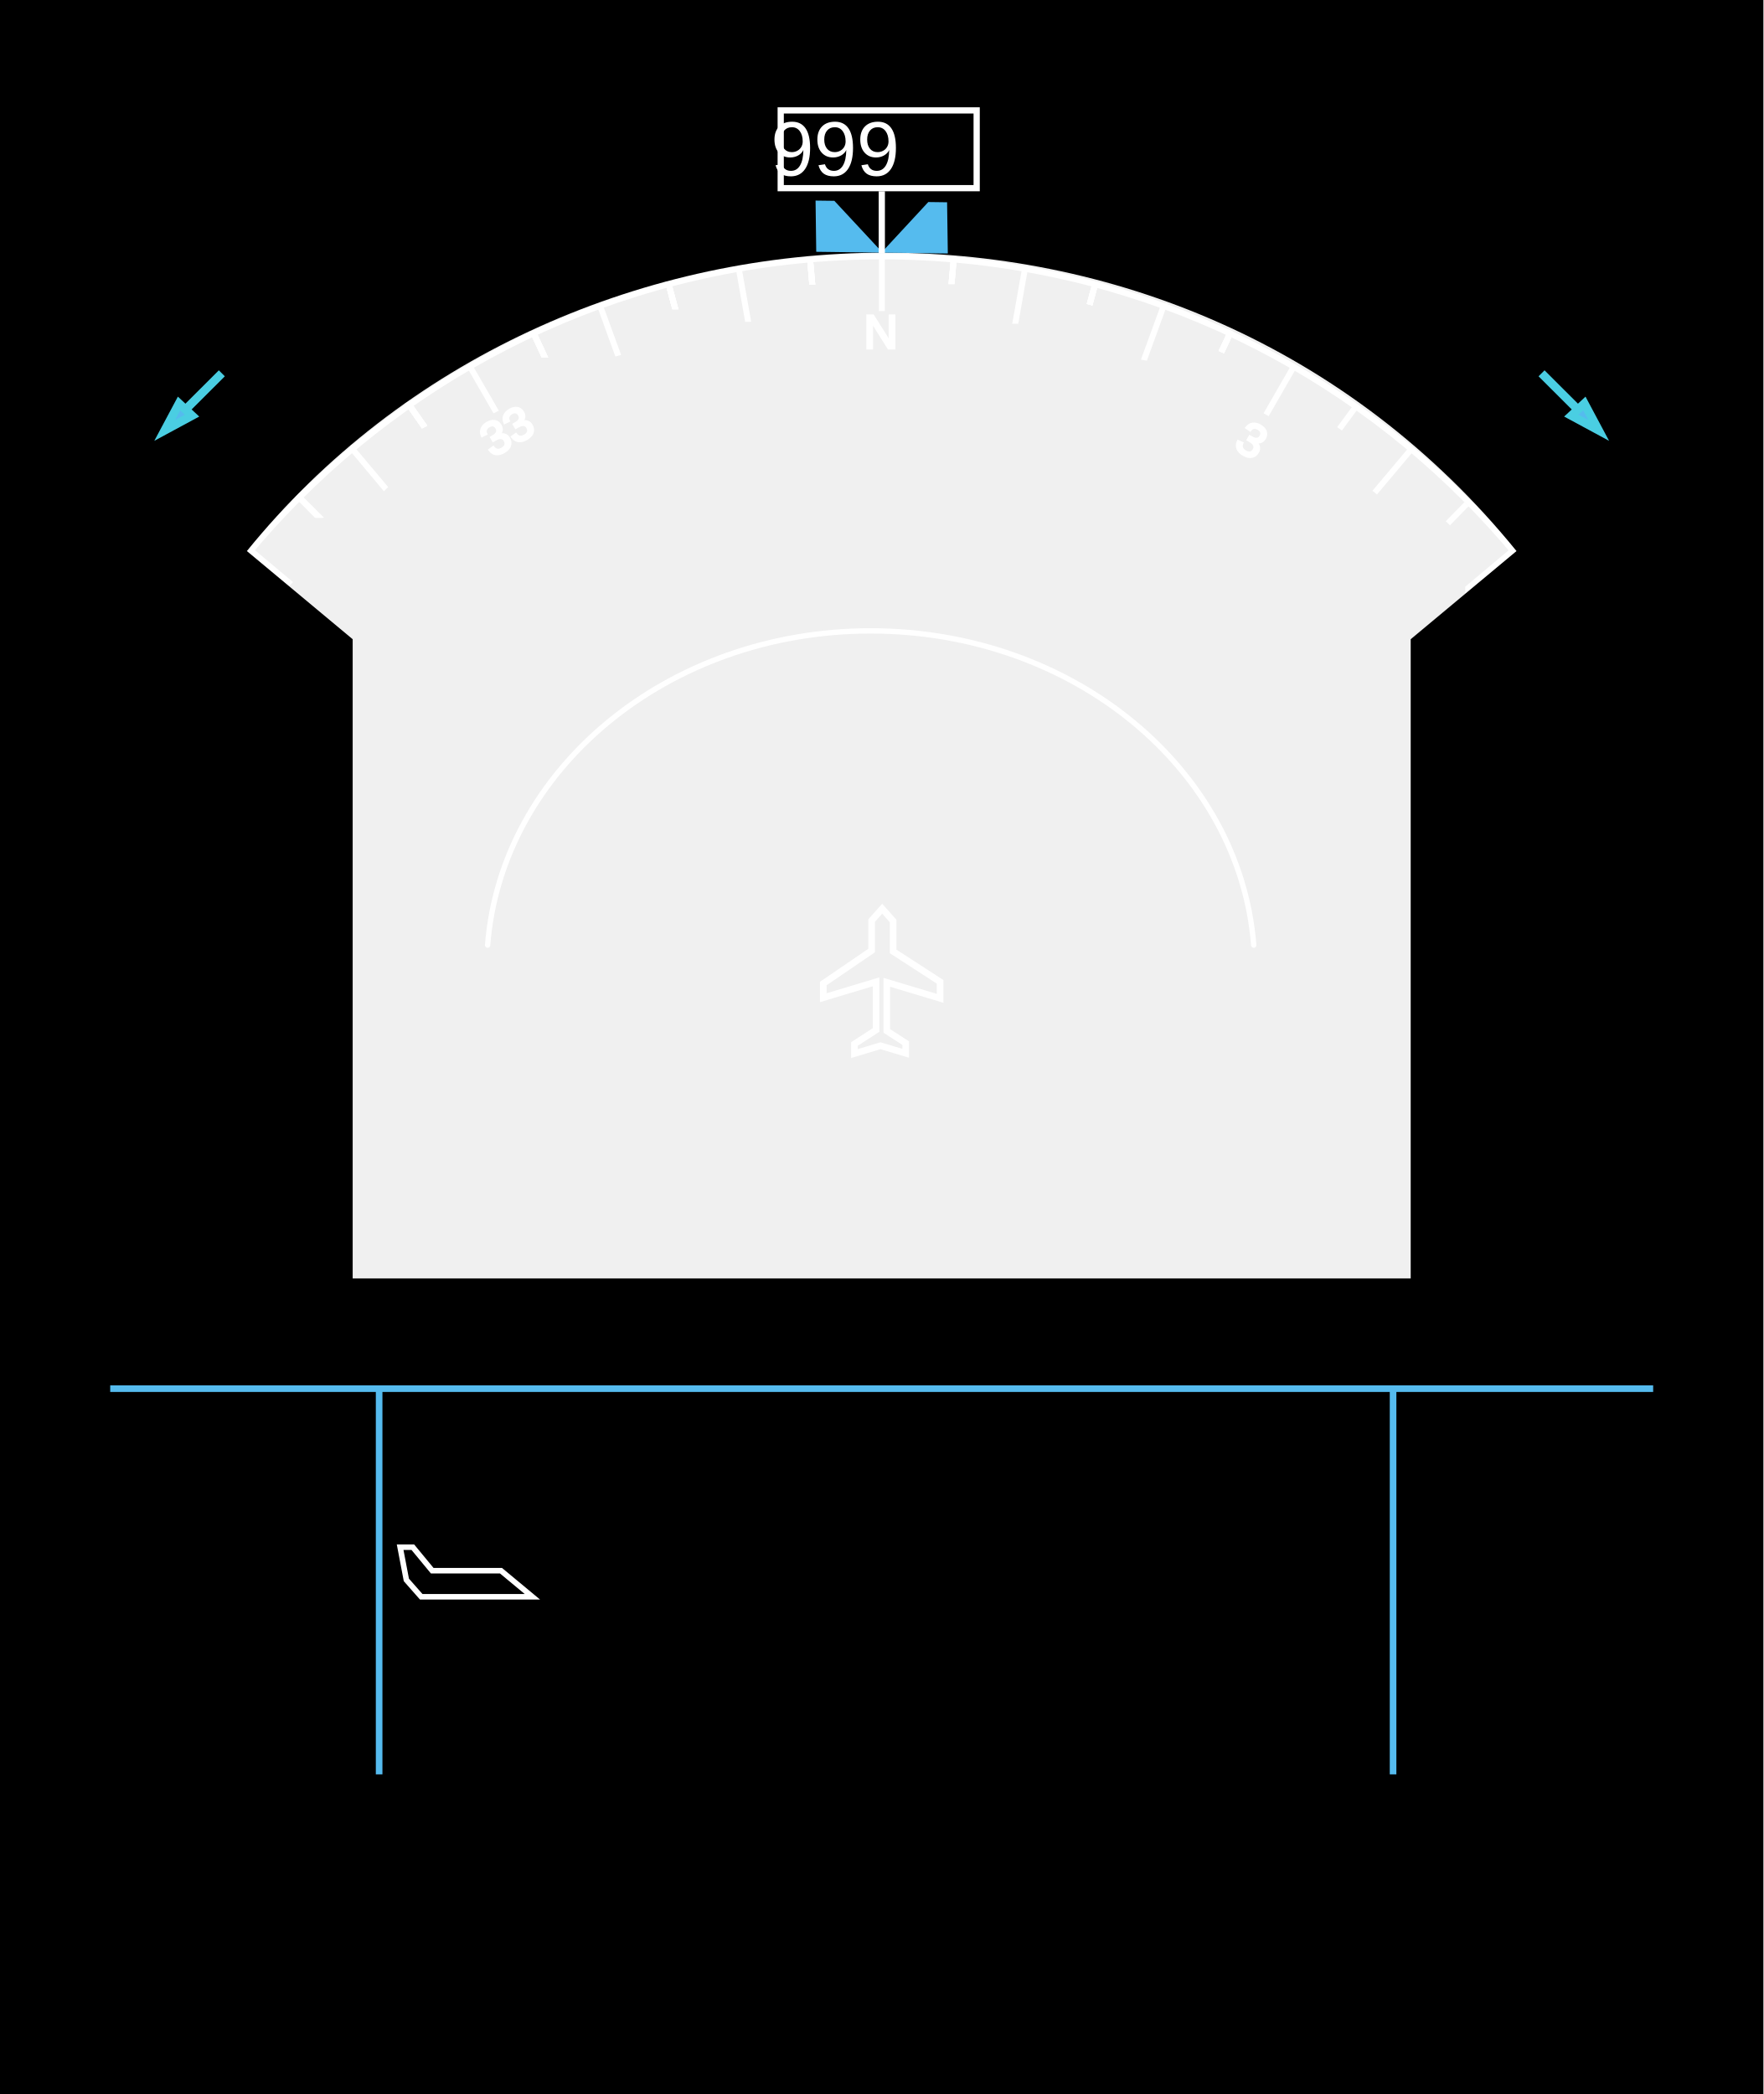
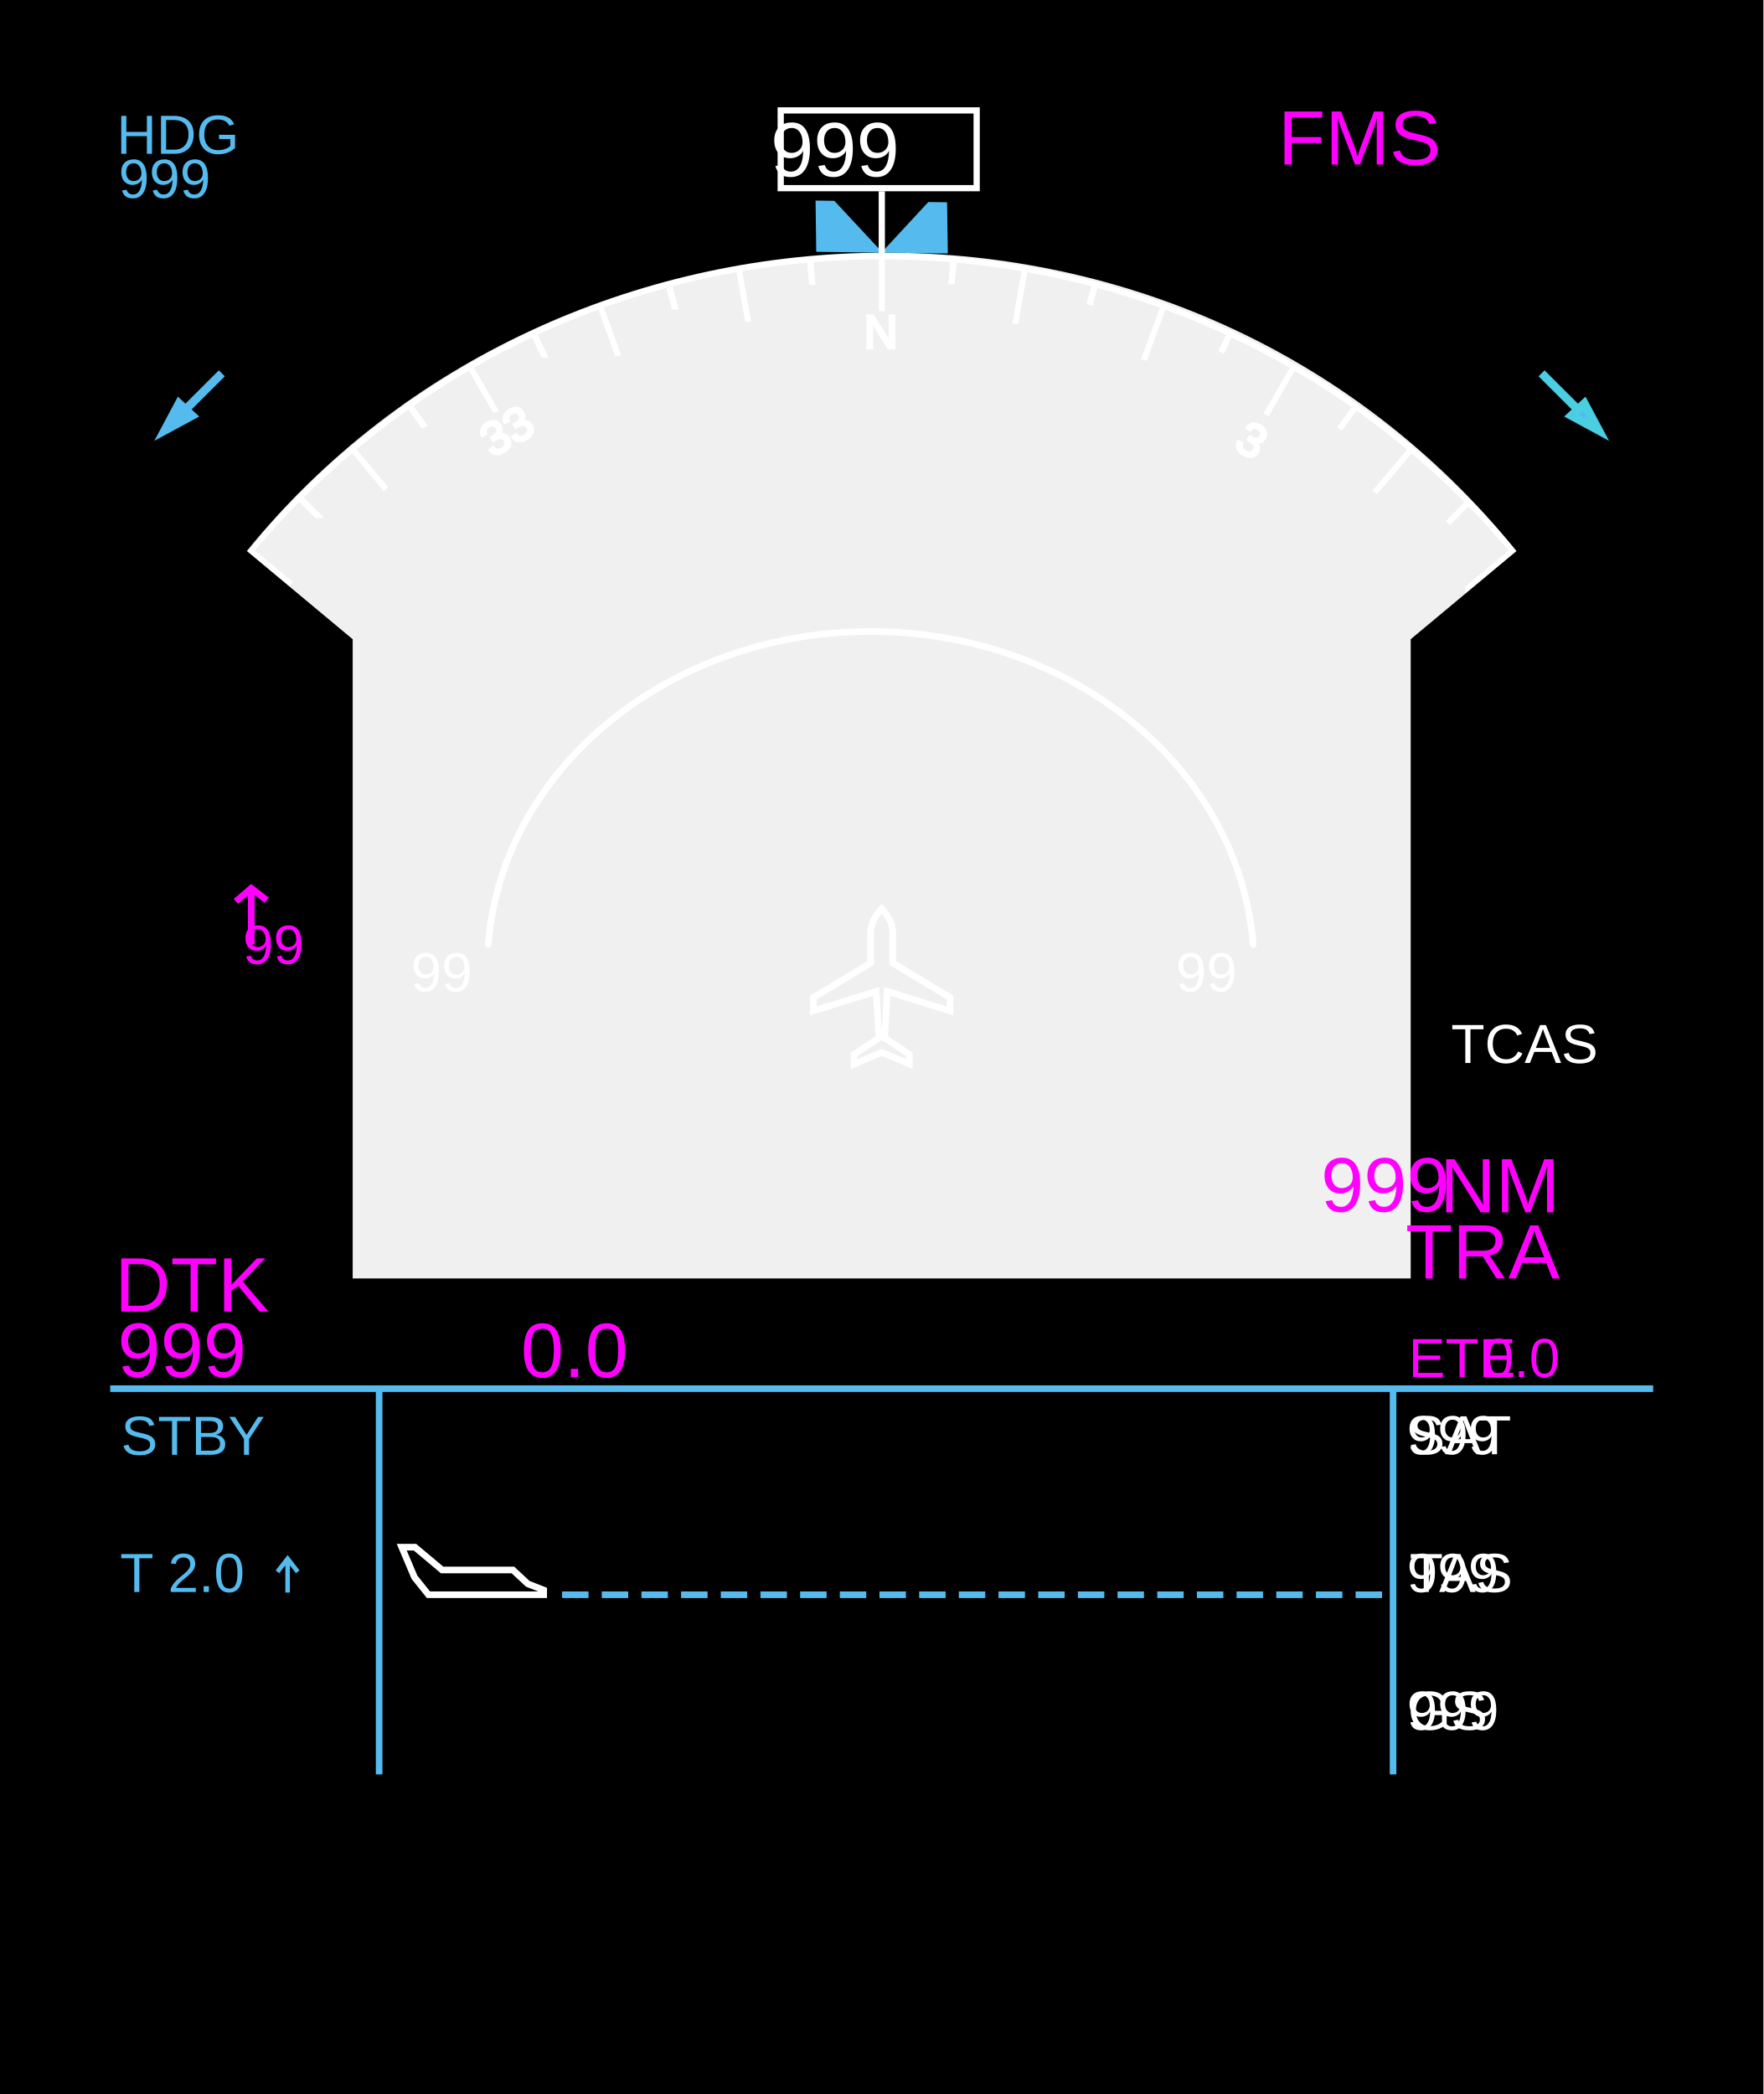
<svg xmlns="http://www.w3.org/2000/svg" width="800" height="950" viewBox="0 0 800 950" id="svg4208" version="1.1">
-   <defs id="defs4210">
-     </defs>
+   <defs id="defs4210" />
  <g id="compass" transform="matrix(1.249999,0,0,1.249811,25.00035,-450.2534)">
    <path style="fill:none;stroke:#ffffff;stroke-width:2.13;stroke-linecap:butt;stroke-linejoin:miter;stroke-miterlimit:4;stroke-dasharray:none;stroke-dashoffset:0;stroke-opacity:1" d="m 300,453.336 c 165.097,0 298.935,133.858 298.935,298.98 C 598.935,917.439 465.097,1051.297 300,1051.297 134.903,1051.297 1.065,917.439 1.065,752.317 1.065,587.194 134.903,453.336 300,453.336" id="path3845-3" />
    <text id="text3055-6" y="486.575" x="293.569" style="font-style:normal;font-variant:normal;font-weight:normal;font-stretch:normal;font-size:15.338px;line-height:125%;font-family:'Liberation Sans';-inkscape-font-specification:'Liberation Sans';text-align:start;letter-spacing:0px;word-spacing:0px;writing-mode:lr-tb;text-anchor:start;fill:#ffffff;fill-opacity:1;stroke:#ffffff;stroke-opacity:1" xml:space="preserve" transform="scale(0.9999242,1.000076)">
      <tspan style="font-size:17.042px;stroke:#ffffff;stroke-opacity:1" y="486.575" x="293.569" id="tspan3057-7">N</tspan>
    </text>
    <text transform="matrix(0.8659596,-0.5000381,0.4999623,0.866091,0,0)" xml:space="preserve" style="font-style:normal;font-variant:normal;font-weight:normal;font-stretch:normal;font-size:15.338px;line-height:125%;font-family:'Liberation Sans';-inkscape-font-specification:'Liberation Sans';text-align:start;letter-spacing:0px;word-spacing:0px;writing-mode:lr-tb;text-anchor:start;fill:#ffffff;fill-opacity:1;stroke:#ffffff;stroke-opacity:1" x="-125.804" y="535.285" id="text3080-5">
      <tspan id="tspan3082-3" x="-125.804" y="535.285" style="font-size:17.042px;stroke:#ffffff;stroke-opacity:1">33</tspan>
    </text>
    <text id="text3084-5" y="370.082" x="-510.571" style="font-style:normal;font-variant:normal;font-weight:normal;font-stretch:normal;font-size:15.338px;line-height:125%;font-family:'Liberation Sans';-inkscape-font-specification:'Liberation Sans';text-align:start;letter-spacing:0px;word-spacing:0px;writing-mode:lr-tb;text-anchor:start;fill:#ffffff;fill-opacity:1;stroke:#ffffff;stroke-opacity:1" xml:space="preserve" transform="matrix(0.4999618,-0.8660913,0.8659598,0.5000377,0,0)">
      <tspan style="font-size:17.042px;stroke:#ffffff;stroke-opacity:1" y="370.082" x="-510.571" id="tspan3086-6">30</tspan>
    </text>
    <text transform="matrix(0,-1.000076,0.9999242,0,0,0)" xml:space="preserve" style="font-style:normal;font-variant:normal;font-weight:normal;font-stretch:normal;font-size:15.338px;line-height:125%;font-family:'Liberation Sans';-inkscape-font-specification:'Liberation Sans';text-align:start;letter-spacing:0px;word-spacing:0px;writing-mode:lr-tb;text-anchor:start;fill:#ffffff;fill-opacity:1;stroke:#ffffff;stroke-opacity:1" x="-761.62" y="35.476" id="text3088-2">
      <tspan id="tspan3090-9" x="-761.62" y="35.476" style="font-size:17.042px;stroke:#ffffff;stroke-opacity:1">W</tspan>
    </text>
    <text id="text3092-1" y="-378.914" x="-811.174" style="font-style:normal;font-variant:normal;font-weight:normal;font-stretch:normal;font-size:15.338px;line-height:125%;font-family:'Liberation Sans';-inkscape-font-specification:'Liberation Sans';text-align:start;letter-spacing:0px;word-spacing:0px;writing-mode:lr-tb;text-anchor:start;fill:#ffffff;fill-opacity:1;stroke:#ffffff;stroke-opacity:1" xml:space="preserve" transform="matrix(-0.4999623,-0.866091,0.8659596,-0.5000381,0,0)">
      <tspan style="font-size:17.042px;stroke:#ffffff;stroke-opacity:1" y="-378.914" x="-811.174" id="tspan3094-2">24</tspan>
    </text>
    <text transform="matrix(-0.8659598,-0.5000377,0.4999618,-0.8660913,0,0)" xml:space="preserve" style="font-style:normal;font-variant:normal;font-weight:normal;font-stretch:normal;font-size:15.338px;line-height:125%;font-family:'Liberation Sans';-inkscape-font-specification:'Liberation Sans';text-align:start;letter-spacing:0px;word-spacing:0px;writing-mode:lr-tb;text-anchor:start;fill:#ffffff;fill-opacity:1;stroke:#ffffff;stroke-opacity:1" x="-646.095" y="-763.034" id="text3096-7">
      <tspan id="tspan3098-0" x="-646.095" y="-763.034" style="font-size:17.042px;stroke:#ffffff;stroke-opacity:1">21</tspan>
    </text>
    <text id="text3100-9" y="-1013.151" x="-305.551" style="font-style:normal;font-variant:normal;font-weight:normal;font-stretch:normal;font-size:15.338px;line-height:125%;font-family:'Liberation Sans';-inkscape-font-specification:'Liberation Sans';text-align:start;letter-spacing:0px;word-spacing:0px;writing-mode:lr-tb;text-anchor:start;fill:#ffffff;fill-opacity:1;stroke:#ffffff;stroke-opacity:1" xml:space="preserve" transform="scale(-0.9999242,-1.000076)">
      <tspan style="font-size:17.042px;stroke:#ffffff;stroke-opacity:1" y="-1013.151" x="-305.551" id="tspan3102-3">S</tspan>
    </text>
    <text transform="matrix(-0.8659596,0.5000381,-0.4999623,-0.866091,0,0)" xml:space="preserve" style="font-style:normal;font-variant:normal;font-weight:normal;font-stretch:normal;font-size:15.338px;line-height:125%;font-family:'Liberation Sans';-inkscape-font-specification:'Liberation Sans';text-align:start;letter-spacing:0px;word-spacing:0px;writing-mode:lr-tb;text-anchor:start;fill:#ffffff;fill-opacity:1;stroke:#ffffff;stroke-opacity:1" x="107.617" y="-1061.998" id="text3104-6">
      <tspan id="tspan3106-0" x="107.617" y="-1061.998" style="font-size:17.042px;stroke:#ffffff;stroke-opacity:1">15</tspan>
    </text>
    <text id="text3108-6" y="-894.768" x="492.252" style="font-style:normal;font-variant:normal;font-weight:normal;font-stretch:normal;font-size:15.338px;line-height:125%;font-family:'Liberation Sans';-inkscape-font-specification:'Liberation Sans';text-align:start;letter-spacing:0px;word-spacing:0px;writing-mode:lr-tb;text-anchor:start;fill:#ffffff;fill-opacity:1;stroke:#ffffff;stroke-opacity:1" xml:space="preserve" transform="matrix(-0.4999618,0.8660913,-0.8659598,-0.5000377,0,0)">
      <tspan style="font-size:17.042px;stroke:#ffffff;stroke-opacity:1" y="-894.768" x="492.252" id="tspan3110-2">12</tspan>
    </text>
    <text transform="matrix(0,1.000076,-0.9999242,0,0,0)" xml:space="preserve" style="font-style:normal;font-variant:normal;font-weight:normal;font-stretch:normal;font-size:15.338px;line-height:125%;font-family:'Liberation Sans';-inkscape-font-specification:'Liberation Sans';text-align:start;letter-spacing:0px;word-spacing:0px;writing-mode:lr-tb;text-anchor:start;fill:#ffffff;fill-opacity:1;stroke:#ffffff;stroke-opacity:1" x="747.491" y="-560.732" id="text3112-6">
      <tspan id="tspan3114-1" x="747.491" y="-560.732" style="font-size:17.042px;stroke:#ffffff;stroke-opacity:1">E</tspan>
    </text>
    <text id="text3116-8" y="-145.442" x="796.729" style="font-style:normal;font-variant:normal;font-weight:normal;font-stretch:normal;font-size:15.338px;line-height:125%;font-family:'Liberation Sans';-inkscape-font-specification:'Liberation Sans';text-align:start;letter-spacing:0px;word-spacing:0px;writing-mode:lr-tb;text-anchor:start;fill:#ffffff;fill-opacity:1;stroke:#ffffff;stroke-opacity:1" xml:space="preserve" transform="matrix(0.4999623,0.866091,-0.8659596,0.5000381,0,0)">
      <tspan style="font-size:17.042px;stroke:#ffffff;stroke-opacity:1" y="-145.442" x="796.729" id="tspan3118-7">6</tspan>
    </text>
    <text transform="matrix(0.8659598,0.5000377,-0.4999618,0.8660913,0,0)" xml:space="preserve" style="font-style:normal;font-variant:normal;font-weight:normal;font-stretch:normal;font-size:15.338px;line-height:125%;font-family:'Liberation Sans';-inkscape-font-specification:'Liberation Sans';text-align:start;letter-spacing:0px;word-spacing:0px;writing-mode:lr-tb;text-anchor:start;fill:#ffffff;fill-opacity:1;stroke:#ffffff;stroke-opacity:1" x="631.437" y="239.017" id="text3120-9">
      <tspan id="tspan3122-2" x="631.437" y="239.017" style="font-size:17.042px;stroke:#ffffff;stroke-opacity:1">3</tspan>
    </text>
    <path style="fill:#ffffff;fill-opacity:1;fill-rule:nonzero;stroke:#ffffff;stroke-width:2.13;stroke-linecap:butt;stroke-linejoin:miter;stroke-miterlimit:4;stroke-dasharray:none;stroke-dashoffset:0;stroke-opacity:1" d="m 300.069,453.409 -0.013,18.71 c 0.009,0 0.017,0 0.025,0 z m -51.903,4.552 3.172,18.046 c 0.009,0 0.017,-0.013 0.025,-0.013 l -3.198,-18.033 z m 103.805,0 -3.33,18.763 c 0.013,0 0.025,0 0.038,0 l 3.291,-18.763 z m -154.115,13.481 6.143,16.945 c 0.013,-0.004 0.025,-0.009 0.038,-0.013 z m 204.425,0 -6.674,18.299 c 0.009,0 0.017,0.009 0.025,0.013 l 6.647,-18.312 z m -251.645,22.014 8.916,15.486 c 0.009,-0.004 0.017,-0.009 0.025,-0.013 l -8.943,-15.472 z m 298.862,0 -9.973,17.343 m -331.557,12.541 11.437,13.668 c 0.009,-0.009 0.017,-0.017 0.025,-0.025 L 107.968,523.342 Z m 384.198,0 -13.225,15.737 m -407.817,21.112 13.639,11.465 c 0.009,-0.009 0.017,-0.017 0.025,-0.025 L 71.125,560.19 Z m 441.744,13.536 c 0,0.009 0,0.021 0,0.025 l 16.133,-13.562 c -5.329,4.493 -10.761,9.033 -16.133,13.536 z m -471.622,29.14 15.47,8.944 c 0.004,-0.009 0.009,-0.017 0.013,-0.025 l -15.483,-8.917 z m 517.64,0 -18.659,10.762 c 0,0.009 0,0.017 0,0.025 l 18.646,-10.789 z m -539.65,47.227 16.929,6.183 c 0.004,-0.013 0.009,-0.025 0.013,-0.038 L 19.236,650.094 Z m 561.662,0 -20.683,7.511 c 0,0.013 0,0.025 0,0.038 l 20.67,-7.55 z M 5.757,700.411 23.788,703.609 c 0,-0.009 0.013,-0.017 0.013,-0.025 L 5.756,700.411 Z m 588.621,0 -22.127,3.888 c 0,0.013 0,0.025 0,0.038 l 22.127,-3.928 z m -18.382,51.885 c 0,0.017 0,0.034 0,0.052 l 22.936,-0.025 -22.936,-0.025 z m -556.083,0.013 -18.707,0.013 18.707,0.013 c 0,-0.009 0,-0.017 0,-0.025 z m 551.609,47.875 c 0,0.013 0,0.025 0,0.038 l 22.855,4.008 -22.855,-4.048 z M 24.517,800.9 5.757,804.23 24.517,800.94 c 0,-0.013 0,-0.025 0,-0.038 z m 534.37,45.61 0,0.043 22.025,7.997 -22.012,-8.04 z m -521.354,1.368 -18.296,6.672 18.309,-6.647 c 0,0 -0.009,0 -0.013,-0.043 z m 500.884,42.045 -0.043,0.043 20.5,11.811 -20.47,-11.853 z m -479.856,1.832 -17.314,10.021 17.327,-9.996 c -0.004,0 -0.009,0 -0.013,-0.043 z m 452.25,37.392 c 0,0 0,0 -0.043,0.043 l 18.229,15.275 -18.203,-15.3 z m -423.951,2.071 -15.735,13.23 15.762,-13.2 c -0.009,0 -0.017,-0.043 -0.026,-0.043 z m 390.035,31.845 c 0,0 0,0 -0.043,0.043 l 15.301,18.202 -15.271,-18.232 z m -355.394,2.084 -13.533,16.148 13.559,-16.135 c -0.009,0 -0.021,0 -0.025,0 z m 316.19,25.53 -0.043,0.043 11.85,20.469 -11.812,-20.498 z m -276.294,1.836 -10.761,18.662 10.787,-18.649 c -0.009,0 -0.017,0 -0.025,0 z m 232.884,18.649 c -0.013,0 -0.025,0 -0.038,0 l 8.041,22.02 -8,-22.032 z m -188.915,1.342 -7.509,20.69 7.549,-20.677 c -0.013,0 -0.025,0 -0.038,0 z m 142.598,11.308 c -0.013,0 -0.025,0 -0.038,0 l 4.047,22.851 -4.007,-22.863 z m -95.91,0.729 -3.888,22.135 3.928,-22.135 c -0.013,0 -0.025,0 -0.038,0 z m 47.988,3.741 0.025,22.944 0.025,-22.944 c -0.017,0 -0.034,0 -0.053,0 z" id="path3181-0" />
    <path id="path5004-2" d="m 273.924,453.414 0.789,9.089 c 0.004,0 0.009,0 0.013,0 l -0.802,-9.089 z m 52.292,0 -0.788,8.888 c 0.004,0 0.009,0 0.013,0 l 0.775,-8.888 z m 51.492,9.075 -2.258,8.38 m -153.03,-8.38 2.392,8.955 c 0,0 0.009,0 0.013,0 l -2.406,-8.955 z m 204.425,17.884 -3.595,7.698 c 0,0 2.459,-5.167 3.594,-7.699 m -253.564,0.013 3.982,8.58 c 0.004,0 0.009,-0.013 0.013,-0.013 l -3.995,-8.567 z m -45.29,26.143 5.533,7.939 c 0.009,-0.004 0.017,-0.009 0.025,-0.013 l -5.559,-7.926 z m -40.065,33.615 6.976,6.99 c 0.004,0 -0.004,-0.013 0,-0.013 l -6.976,-6.976 z m -33.61,40.071 8.152,5.72 c 0.004,-0.004 0.01,-0.009 0.013,-0.013 L 54.317,580.214 Z m 489.353,1.497 -4.477,3.128 c 0,0 0,0.009 0,0.013 l 4.477,-3.141 z m -515.506,43.799 9.074,4.25 c 0.004,-0.009 0.009,-0.017 0.013,-0.025 l -9.087,-4.223 z m 541.032,1.283 -4.439,2.058 c 0,0 0,0.009 0,0.013 l 4.439,-2.072 z m -558.914,47.863 9.742,2.619 c 0,0 0,-0.009 0,-0.013 l -9.742,-2.606 z m 579.563,0 -7.604,2.032 c 0,0.004 0,0.009 0,0.013 l 7.592,-2.045 z M 1.209,726.167 11.339,727.062 c 0,-0.009 0,-0.017 0,-0.025 l -10.13,-0.869 z m 597.698,0 -7.83,0.682 c 0,0.004 0,0.009 0,0.013 l 7.83,-0.695 z M 11.339,777.558 1.209,778.454 11.339,777.585 c 0,-0.009 0,-0.017 0,-0.025 z m 579.738,0.214 c 0,0.004 0,0.009 0,0.013 l 7.856,0.682 -7.856,-0.695 z m -571.051,49.59 -9.742,2.616 9.742,-2.603 0,0 z m 562.216,0.571 0,0.043 7.579,2.015 -7.579,-2.045 z m -544.99,46.954 -9.074,4.239 9.087,-4.239 -0.013,0 z m 527.493,0.886 0,0 7.195,3.353 -7.195,-3.366 z m -502.263,42.914 -8.165,5.722 8.165,-5.709 0,0 z m 476.685,1.095 c 0,0 0,0 0,0.043 l 6.629,4.627 -6.616,-4.653 z m -32.807,38.871 5.841,5.837 -5.827,-5.837 -0.013,0 z m -372.823,31.5 -5.546,7.942 z m 333.814,1.069 c -0.004,0 -0.009,0 -0.013,0 l 4.798,6.83 -4.784,-6.843 z m -290.074,24.435 -3.996,8.594 4.009,-8.581 c -0.004,0 -0.009,0 -0.013,0 z m 246.001,0.869 c -0.004,0 -0.009,0 -0.013,0 l 3.595,7.686 -3.581,-7.699 z m -198.465,16.655 -2.392,8.952 2.405,-8.952 c -0.004,0 -0.009,0 -0.013,0 z m 150.636,0.558 2.258,8.394 -2.245,-8.394 c -0.004,0 -0.009,0 -0.013,0 z m -100.736,8.368 -0.789,9.118 0.802,-9.118 c -0.004,0 -0.009,0 -0.013,0 z m 50.703,0.2 0.788,8.901 -0.762,-8.901 c -0.009,0 -0.017,0 -0.025,0 z" style="fill:#ffffff;fill-opacity:1;fill-rule:nonzero;stroke:#ffffff;stroke-width:2.13;stroke-linecap:butt;stroke-linejoin:miter;stroke-miterlimit:4;stroke-dasharray:none;stroke-dashoffset:0;stroke-opacity:1" />
    <path style="fill:#ffffff;fill-opacity:1;fill-rule:nonzero;stroke:#ffffff;stroke-width:2.13;stroke-linecap:butt;stroke-linejoin:miter;stroke-miterlimit:4;stroke-dasharray:none;stroke-dashoffset:0;stroke-opacity:1" d="m 273.924,453.414 0.789,9.089 c 0.004,0 0.009,0 0.013,0 l -0.802,-9.089 z m 52.292,0 -0.788,8.888 c 0.004,0 0.009,0 0.013,0 l 0.775,-8.888 z m 51.492,9.075 -2.258,8.38 m -153.03,-8.38 2.392,8.955 c 0,0 0.009,0 0.013,0 l -2.406,-8.955 z m 204.425,17.884 -3.595,7.698 c 0,0 2.459,-5.167 3.594,-7.699 m -253.564,0.013 3.982,8.58 c 0.004,0 0.009,-0.013 0.013,-0.013 l -3.995,-8.567 z m -45.29,26.143 5.533,7.939 c 0.009,-0.004 0.017,-0.009 0.025,-0.013 l -5.559,-7.926 z m -40.065,33.615 6.976,6.99 c 0.004,0 -0.004,-0.013 0,-0.013 l -6.976,-6.976 z m -33.61,40.071 8.152,5.72 c 0.004,-0.004 0.01,-0.009 0.013,-0.013 L 54.317,580.214 Z m 489.353,1.497 -4.477,3.128 c 0,0 0,0.009 0,0.013 l 4.477,-3.141 z m -515.506,43.799 9.074,4.25 c 0.004,-0.009 0.009,-0.017 0.013,-0.025 l -9.087,-4.223 z m 541.032,1.283 -4.439,2.058 c 0,0 0,0.009 0,0.013 l 4.439,-2.072 z m -558.914,47.863 9.742,2.619 c 0,0 0,-0.009 0,-0.013 l -9.742,-2.606 z m 579.563,0 -7.604,2.032 c 0,0.004 0,0.009 0,0.013 l 7.592,-2.045 z M 1.209,726.167 11.339,727.062 c 0,-0.009 0,-0.017 0,-0.025 l -10.13,-0.869 z m 597.698,0 -7.83,0.682 c 0,0.004 0,0.009 0,0.013 l 7.83,-0.695 z M 11.339,777.558 1.209,778.454 11.339,777.585 c 0,-0.009 0,-0.017 0,-0.025 z m 579.738,0.214 c 0,0.004 0,0.009 0,0.013 l 7.856,0.682 -7.856,-0.695 z m -571.051,49.59 -9.742,2.616 9.742,-2.603 0,0 z m 562.216,0.571 0,0.043 7.579,2.015 -7.579,-2.045 z m -544.99,46.954 -9.074,4.239 9.087,-4.239 -0.013,0 z m 527.493,0.886 0,0 7.195,3.353 -7.195,-3.366 z m -502.263,42.914 -8.165,5.722 8.165,-5.709 0,0 z m 476.685,1.095 c 0,0 0,0 0,0.043 l 6.629,4.627 -6.616,-4.653 z m -32.807,38.871 5.841,5.837 -5.827,-5.837 -0.013,0 z m -411.186,-3.247 -6.78,6.919 z M 467.351,991.222 c -0.004,0 -0.009,0 -0.013,0 l 4.798,6.83 -4.784,-6.843 z m -290.074,24.435 -3.996,8.594 4.009,-8.581 c -0.004,0 -0.009,0 -0.013,0 z m 246.001,0.869 c -0.004,0 -0.009,0 -0.013,0 l 3.595,7.686 -3.581,-7.699 z m -198.465,16.655 -2.392,8.952 2.405,-8.952 c -0.004,0 -0.009,0 -0.013,0 z m 150.636,0.558 2.258,8.394 -2.245,-8.394 c -0.004,0 -0.009,0 -0.013,0 z m -100.736,8.368 -0.789,9.118 0.802,-9.118 c -0.004,0 -0.009,0 -0.013,0 z m 50.703,0.2 0.788,8.901 -0.762,-8.901 c -0.009,0 -0.017,0 -0.025,0 z" id="path3114-3" />
    <path id="path3116-7" d="m 273.924,453.414 0.789,9.089 c 0.004,0 0.009,0 0.013,0 l -0.802,-9.089 z m 52.292,0 -0.788,8.888 c 0.004,0 0.009,0 0.013,0 l 0.775,-8.888 z m 51.492,9.075 -2.258,8.38 m -153.03,-8.38 2.392,8.955 c 0,0 0.009,0 0.013,0 l -2.406,-8.955 z m 204.425,17.884 -3.595,7.698 c 0,0 2.459,-5.167 3.594,-7.699 m -253.564,0.013 3.982,8.58 c 0.004,0 0.009,-0.013 0.013,-0.013 l -3.995,-8.567 z m -45.29,26.143 5.533,7.939 c 0.009,-0.004 0.017,-0.009 0.025,-0.013 l -5.559,-7.926 z m -40.065,33.615 6.976,6.99 c 0.004,0 -0.004,-0.013 0,-0.013 l -6.976,-6.976 z m -33.61,40.071 8.152,5.72 c 0.004,-0.004 0.01,-0.009 0.013,-0.013 L 54.317,580.214 Z m 489.353,1.497 -4.477,3.128 c 0,0 0,0.009 0,0.013 l 4.477,-3.141 z m -515.506,43.799 9.074,4.25 c 0.004,-0.009 0.009,-0.017 0.013,-0.025 l -9.087,-4.223 z m 541.032,1.283 -4.439,2.058 c 0,0 0,0.009 0,0.013 l 4.439,-2.072 z m -558.914,47.863 9.742,2.619 c 0,0 0,-0.009 0,-0.013 l -9.742,-2.606 z m 579.563,0 -7.604,2.032 c 0,0.004 0,0.009 0,0.013 l 7.592,-2.045 z M 1.209,726.167 11.339,727.062 c 0,-0.009 0,-0.017 0,-0.025 l -10.13,-0.869 z m 597.698,0 -7.83,0.682 c 0,0.004 0,0.009 0,0.013 l 7.83,-0.695 z M 11.339,777.558 1.209,778.454 11.339,777.585 c 0,-0.009 0,-0.017 0,-0.025 z m 579.738,0.214 c 0,0.004 0,0.009 0,0.013 l 7.856,0.682 -7.856,-0.695 z m -571.051,49.59 -9.742,2.616 9.742,-2.603 0,0 z m 562.216,0.571 0,0.043 7.579,2.015 -7.579,-2.045 z m -544.99,46.954 -9.074,4.239 9.087,-4.239 -0.013,0 z m 527.493,0.886 0,0 7.195,3.353 -7.195,-3.366 z m -502.263,42.914 -8.165,5.722 8.165,-5.709 0,0 z m 476.685,1.095 c 0,0 0,0 0,0.043 l 6.629,4.627 -6.616,-4.653 z m -32.807,38.871 5.841,5.837 -5.827,-5.837 -0.013,0 z m 5.909,-415.374 -6.782,6.919 z M 467.351,991.222 c -0.004,0 -0.009,0 -0.013,0 l 4.798,6.83 -4.784,-6.843 z m -290.074,24.435 -3.996,8.594 4.009,-8.581 c -0.004,0 -0.009,0 -0.013,0 z m 246.001,0.869 c -0.004,0 -0.009,0 -0.013,0 l 3.595,7.686 -3.581,-7.699 z m -198.465,16.655 -2.392,8.952 2.405,-8.952 c -0.004,0 -0.009,0 -0.013,0 z m 150.636,0.558 2.258,8.394 -2.245,-8.394 c -0.004,0 -0.009,0 -0.013,0 z m -100.736,8.368 -0.789,9.118 0.802,-9.118 c -0.004,0 -0.009,0 -0.013,0 z m 50.703,0.2 0.788,8.901 -0.762,-8.901 c -0.009,0 -0.017,0 -0.025,0 z" style="fill:#ffffff;fill-opacity:1;fill-rule:nonzero;stroke:#ffffff;stroke-width:2.13;stroke-linecap:butt;stroke-linejoin:miter;stroke-miterlimit:4;stroke-dasharray:none;stroke-dashoffset:0;stroke-opacity:1" />
    <path style="fill:#ffffff;fill-opacity:1;fill-rule:nonzero;stroke:#ffffff;stroke-width:2.13;stroke-linecap:butt;stroke-linejoin:miter;stroke-miterlimit:4;stroke-dasharray:none;stroke-dashoffset:0;stroke-opacity:1" d="m 273.924,453.414 0.789,9.089 c 0.004,0 0.009,0 0.013,0 l -0.802,-9.089 z m 52.292,0 -0.788,8.888 c 0.004,0 0.009,0 0.013,0 l 0.775,-8.888 z m 51.492,9.075 -2.258,8.38 m -153.03,-8.38 2.392,8.955 c 0,0 0.009,0 0.013,0 l -2.406,-8.955 z m 204.425,17.884 -3.595,7.698 c 0,0 2.459,-5.167 3.594,-7.699 m -253.564,0.013 3.982,8.58 c 0.004,0 0.009,-0.013 0.013,-0.013 l -3.995,-8.567 z m -45.29,26.143 5.533,7.939 c 0.009,-0.004 0.017,-0.009 0.025,-0.013 l -5.559,-7.926 z m -40.065,33.615 6.976,6.99 c 0.004,0 -0.004,-0.013 0,-0.013 l -6.976,-6.976 z m -33.61,40.071 8.152,5.72 c 0.004,-0.004 0.01,-0.009 0.013,-0.013 L 54.317,580.214 Z m 489.353,1.497 -4.477,3.128 c 0,0 0,0.009 0,0.013 l 4.477,-3.141 z m -515.506,43.799 9.074,4.25 c 0.004,-0.009 0.009,-0.017 0.013,-0.025 l -9.087,-4.223 z m 541.032,1.283 -4.439,2.058 c 0,0 0,0.009 0,0.013 l 4.439,-2.072 z m -558.914,47.863 9.742,2.619 c 0,0 0,-0.009 0,-0.013 l -9.742,-2.606 z m 579.563,0 -7.604,2.032 c 0,0.004 0,0.009 0,0.013 l 7.592,-2.045 z M 1.209,726.167 11.339,727.062 c 0,-0.009 0,-0.017 0,-0.025 l -10.13,-0.869 z m 597.698,0 -7.83,0.682 c 0,0.004 0,0.009 0,0.013 l 7.83,-0.695 z M 11.339,777.558 1.209,778.454 11.339,777.585 c 0,-0.009 0,-0.017 0,-0.025 z m 579.738,0.214 c 0,0.004 0,0.009 0,0.013 l 7.856,0.682 -7.856,-0.695 z m -571.051,49.59 -9.742,2.616 9.742,-2.603 0,0 z m 562.216,0.571 0,0.043 7.579,2.015 -7.579,-2.045 z m -544.99,46.954 -9.074,4.239 9.087,-4.239 -0.013,0 z m 527.493,0.886 0,0 7.195,3.353 -7.195,-3.366 z m -502.263,42.914 -8.165,5.722 8.165,-5.709 0,0 z m 476.685,1.095 c 0,0 0,0 0,0.043 l 6.629,4.627 -6.616,-4.653 z m -32.807,38.871 5.841,5.837 -5.827,-5.837 -0.013,0 z m -34.442,-450.541 -5.744,7.803 z m -4.567,483.11 c -0.004,0 -0.009,0 -0.013,0 l 4.798,6.83 -4.784,-6.843 z m -290.074,24.435 -3.996,8.594 4.009,-8.581 c -0.004,0 -0.009,0 -0.013,0 z m 246.001,0.869 c -0.004,0 -0.009,0 -0.013,0 l 3.595,7.686 -3.581,-7.699 z m -198.465,16.655 -2.392,8.952 2.405,-8.952 c -0.004,0 -0.009,0 -0.013,0 z m 150.636,0.558 2.258,8.394 -2.245,-8.394 c -0.004,0 -0.009,0 -0.013,0 z m -100.736,8.368 -0.789,9.118 0.802,-9.118 c -0.004,0 -0.009,0 -0.013,0 z m 50.703,0.2 0.788,8.901 -0.762,-8.901 c -0.009,0 -0.017,0 -0.025,0 z" id="path3118-5" />
  </g>
-   <path id="rect4138" d="M 0,2.5702537e-5 0,950 l 800,0 0,-950 z M 112,250 C 253.256,75.681 536.523,63.398 688,250 l -48,40 0,290 -480,0 0,-290 z" style="fill:#000000;fill-opacity:1;stroke:none;stroke-width:7.659;stroke-miterlimit:4;stroke-dasharray:none;stroke-opacity:1" />
+   <path id="bg" d="M 0,2.5702537e-5 0,950 l 800,0 0,-950 z M 112,250 C 253.256,75.681 536.523,63.398 688,250 l -48,40 0,290 -480,0 0,-290 z" style="fill:#000000;fill-opacity:1;stroke:none;stroke-width:7.659;stroke-miterlimit:4;stroke-dasharray:none;stroke-opacity:1" />
  <path id="hdgBug" d="M 400.136,114.335 378.524,91.11 370,91 370.304,114.233 430,115 429.671,91.767 421.147,91.657 Z" style="opacity:1;fill:#55bbee;fill-opacity:1;stroke:none;stroke-width:3;stroke-linecap:square;stroke-linejoin:miter;stroke-miterlimit:4;stroke-dasharray:none;stroke-opacity:1" />
-   <path style="display:inline;fill:none;stroke:#ffffff;stroke-width:2.425;stroke-linecap:round;stroke-linejoin:round;stroke-miterlimit:4;stroke-dasharray:none;stroke-opacity:1" d="m 568.786,428.77 c -3.127,-39.826 -23.546,-75.465 -54.698,-101.148 -31.152,-25.683 -73.036,-41.409 -119.094,-41.409 -46.058,0 -87.94,15.726 -119.088,41.409 -31.149,25.683 -51.565,61.322 -54.692,101.148" id="path3171" />
+   <path style="display:inline;fill:none;stroke:#ffffff;stroke-width:3;stroke-linecap:round;stroke-linejoin:round;stroke-miterlimit:4;stroke-dasharray:none;stroke-opacity:1" d="m 568.498,428.479 c -3.122,-39.664 -23.507,-75.159 -54.607,-100.737 -31.1,-25.579 -72.916,-41.241 -118.897,-41.241 -45.982,0 -87.794,15.663 -118.891,41.241 -31.097,25.579 -51.479,61.073 -54.601,100.737" id="path3171" />
  <path id="path4476" d="M 172,629.278 172,805" style="fill:none;fill-rule:evenodd;stroke:#55bbee;stroke-width:3;stroke-linecap:butt;stroke-linejoin:miter;stroke-miterlimit:4;stroke-dasharray:none;stroke-opacity:1" />
  <path id="path4476-6" d="m 632,630 0,175" style="fill:none;fill-rule:evenodd;stroke:#55bbee;stroke-width:3;stroke-linecap:butt;stroke-linejoin:miter;stroke-miterlimit:4;stroke-dasharray:none;stroke-opacity:1" />
  <path id="path4478-3-6" d="m 50,630 700,0" style="fill:none;fill-rule:evenodd;stroke:#55bbee;stroke-width:3;stroke-linecap:butt;stroke-linejoin:miter;stroke-miterlimit:4;stroke-dasharray:none;stroke-opacity:1" />
-   <path id="path5496" d="m 227.29,712.594 -31.195,0 -8.804,-10.663 -5.761,0 2.826,14.836 6.739,7.65 50.434,0 z" style="fill:none;fill-rule:evenodd;stroke:#ffffff;stroke-width:2.514;stroke-linecap:butt;stroke-linejoin:miter;stroke-miterlimit:4;stroke-dasharray:none;stroke-opacity:1" />
-   <text xml:space="preserve" style="font-style:normal;font-variant:normal;font-weight:normal;font-stretch:normal;font-size:50.8px;line-height:125%;font-family:'Liberation Sans';-inkscape-font-specification:'Liberation Sans';text-align:start;letter-spacing:0px;word-spacing:0px;writing-mode:lr-tb;text-anchor:start;display:inline;fill:#ffffff;fill-opacity:1;stroke:none" x="427.649" y="79.658" id="hdg">
-     <tspan id="tspan3013" x="400.083" y="79.658" style="font-size:35px;text-align:center;text-anchor:middle;fill:#ffffff;fill-opacity:1">999</tspan>
+   <text xml:space="preserve" style="font-style:normal;font-variant:normal;font-weight:normal;font-stretch:normal;font-size:50.8px;line-height:125%;font-family:'Liberation Sans';-inkscape-font-specification:'Liberation Sans';text-align:start;letter-spacing:0px;word-spacing:0px;writing-mode:lr-tb;text-anchor:start;display:inline;fill:#ffffff;fill-opacity:1;stroke:none" x="400" y="80" id="hdg">
+     <tspan id="tspan3013" x="400" y="80" style="font-size:35px;text-align:center;text-anchor:middle;fill:#ffffff;fill-opacity:1">999</tspan>
+   </text>
+   <text id="text4608" y="449.756" x="221" style="font-style:normal;font-variant:normal;font-weight:normal;font-stretch:normal;font-size:50.8px;line-height:125%;font-family:'Liberation Sans';-inkscape-font-specification:'Liberation Sans';text-align:start;letter-spacing:0px;word-spacing:0px;writing-mode:lr-tb;text-anchor:start;display:inline;fill:#ffffff;fill-opacity:1;stroke:none" xml:space="preserve">
+     <tspan style="font-size:25px;text-align:center;text-anchor:middle;fill:#ffffff;fill-opacity:1" y="449.756" x="221.502" id="tspan4610">99</tspan>
+   </text>
+   <text xml:space="preserve" style="font-style:normal;font-variant:normal;font-weight:normal;font-stretch:normal;font-size:50.8px;line-height:125%;font-family:'Liberation Sans';-inkscape-font-specification:'Liberation Sans';text-align:start;letter-spacing:0px;word-spacing:0px;writing-mode:lr-tb;text-anchor:start;display:inline;fill:#ff00ff;fill-opacity:1;stroke:none;" x="721.056" y="74.658" id="text5132">
+     <tspan id="tspan5134" x="696.094" y="74.658" style="font-size:35px;text-align:end;text-anchor:end;fill:#ff00ff;fill-opacity:1;">FMS</tspan>
+   </text>
+   <text xml:space="preserve" style="font-style:normal;font-variant:normal;font-weight:normal;font-stretch:normal;font-size:50.8px;line-height:125%;font-family:'Liberation Sans';-inkscape-font-specification:'Liberation Sans';text-align:start;letter-spacing:0px;word-spacing:0px;writing-mode:lr-tb;text-anchor:start;display:inline;fill:#ffffff;fill-opacity:1;stroke:none" x="712.311" y="482.256" id="text5078">
+     <tspan id="tspan5080" x="712.812" y="482.256" style="font-size:25px;text-align:center;text-anchor:middle;fill:#ffffff;fill-opacity:1">TCAS</tspan>
+   </text>
+   <text id="text5106" y="69.756" x="52.447" style="font-style:normal;font-variant:normal;font-weight:normal;font-stretch:normal;font-size:50.8px;line-height:125%;font-family:'Liberation Sans';-inkscape-font-specification:'Liberation Sans';text-align:start;letter-spacing:0px;word-spacing:0px;writing-mode:lr-tb;text-anchor:start;display:inline;fill:#55bbee;fill-opacity:1;stroke:none" xml:space="preserve" transform="scale(0.9999985,1.000001)">
+     <tspan style="font-size:25px;text-align:start;text-anchor:start;fill:#55bbee;fill-opacity:1" y="69.756" x="52.949" id="tspan5108">HDG</tspan>
+   </text>
+   <text transform="scale(0.9999985,1.000001)" xml:space="preserve" style="font-style:normal;font-variant:normal;font-weight:normal;font-stretch:normal;font-size:50.8px;line-height:125%;font-family:'Liberation Sans';-inkscape-font-specification:'Liberation Sans';text-align:start;letter-spacing:0px;word-spacing:0px;writing-mode:lr-tb;text-anchor:start;display:inline;fill:#55bbee;fill-opacity:1;stroke:none" x="54.388" y="659.999" id="text5136">
+     <tspan id="tspan5138" x="54.89" y="659.999" style="font-size:25px;text-align:start;text-anchor:start;fill:#55bbee;fill-opacity:1">STBY</tspan>
+   </text>
+   <text id="text5140" y="722.255" x="53.937" style="font-style:normal;font-variant:normal;font-weight:normal;font-stretch:normal;font-size:50.8px;line-height:125%;font-family:'Liberation Sans';-inkscape-font-specification:'Liberation Sans';text-align:start;letter-spacing:0px;word-spacing:0px;writing-mode:lr-tb;text-anchor:start;display:inline;fill:#55bbee;fill-opacity:1;stroke:none" xml:space="preserve" transform="scale(0.9999985,1.000001)">
+     <tspan style="font-size:25px;text-align:start;text-anchor:start;fill:#55bbee;fill-opacity:1" y="722.255" x="54.439" id="tspan5142">T 2.0</tspan>
+   </text>
+   <text xml:space="preserve" style="font-style:normal;font-variant:normal;font-weight:normal;font-stretch:normal;font-size:50.8px;line-height:125%;font-family:'Liberation Sans';-inkscape-font-specification:'Liberation Sans';text-align:start;letter-spacing:0px;word-spacing:0px;writing-mode:lr-tb;text-anchor:start;display:inline;fill:#55bbee;fill-opacity:1;stroke:none" x="53.326" y="89.756" id="text5110" transform="scale(0.9999977,1.000002)">
+     <tspan id="tspan5112" x="53.828" y="89.756" style="font-size:25px;text-align:start;text-anchor:start;fill:#55bbee;fill-opacity:1">999</tspan>
+   </text>
+   <g id="g5118">
+     <text id="text5090" y="659.756" x="775.538" style="font-style:normal;font-variant:normal;font-weight:normal;font-stretch:normal;font-size:50.8px;line-height:125%;font-family:'Liberation Sans';-inkscape-font-specification:'Liberation Sans';text-align:start;letter-spacing:0px;word-spacing:0px;writing-mode:lr-tb;text-anchor:start;display:inline;fill:#ffffff;fill-opacity:1;stroke:none" xml:space="preserve">
+       <tspan style="font-size:25px;text-align:end;text-anchor:end;fill:#ffffff;fill-opacity:1" y="659.756" x="750.576" id="tspan5092">999</tspan>
+     </text>
+     <text xml:space="preserve" style="font-style:normal;font-variant:normal;font-weight:normal;font-stretch:normal;font-size:50.8px;line-height:125%;font-family:'Liberation Sans';-inkscape-font-specification:'Liberation Sans';text-align:start;letter-spacing:0px;word-spacing:0px;writing-mode:lr-tb;text-anchor:start;display:inline;fill:#ffffff;fill-opacity:1;stroke:none" x="775.538" y="722.256" id="text5098">
+       <tspan id="tspan5100" x="750.576" y="722.256" style="font-size:25px;text-align:end;text-anchor:end;fill:#ffffff;fill-opacity:1">999</tspan>
+     </text>
+     <text id="text5102" y="784.756" x="775.538" style="font-style:normal;font-variant:normal;font-weight:normal;font-stretch:normal;font-size:50.8px;line-height:125%;font-family:'Liberation Sans';-inkscape-font-specification:'Liberation Sans';text-align:start;letter-spacing:0px;word-spacing:0px;writing-mode:lr-tb;text-anchor:start;display:inline;fill:#ffffff;fill-opacity:1;stroke:none" xml:space="preserve">
+       <tspan style="font-size:25px;text-align:end;text-anchor:end;fill:#ffffff;fill-opacity:1" y="784.756" x="750.576" id="tspan5104">999</tspan>
+     </text>
+     <text xml:space="preserve" style="font-style:normal;font-variant:normal;font-weight:normal;font-stretch:normal;font-size:50.8px;line-height:125%;font-family:'Liberation Sans';-inkscape-font-specification:'Liberation Sans';text-align:start;letter-spacing:0px;word-spacing:0px;writing-mode:lr-tb;text-anchor:start;display:inline;fill:#ffffff;fill-opacity:1;stroke:none" x="638.363" y="659.756" id="text5082">
+       <tspan id="tspan5084" x="638.865" y="659.756" style="font-size:25px;text-align:start;text-anchor:start;fill:#ffffff;fill-opacity:1">SAT</tspan>
+     </text>
+     <text id="text5086" y="722.256" x="638.937" style="font-style:normal;font-variant:normal;font-weight:normal;font-stretch:normal;font-size:50.8px;line-height:125%;font-family:'Liberation Sans';-inkscape-font-specification:'Liberation Sans';text-align:start;letter-spacing:0px;word-spacing:0px;writing-mode:lr-tb;text-anchor:start;display:inline;fill:#ffffff;fill-opacity:1;stroke:none" xml:space="preserve">
+       <tspan style="font-size:25px;text-align:start;text-anchor:start;fill:#ffffff;fill-opacity:1" y="722.256" x="639.438" id="tspan5088">TAS</tspan>
+     </text>
+     <text xml:space="preserve" style="font-style:normal;font-variant:normal;font-weight:normal;font-stretch:normal;font-size:50.8px;line-height:125%;font-family:'Liberation Sans';-inkscape-font-specification:'Liberation Sans';text-align:start;letter-spacing:0px;word-spacing:0px;writing-mode:lr-tb;text-anchor:start;display:inline;fill:#ffffff;fill-opacity:1;stroke:none" x="638.241" y="784.756" id="text5094">
+       <tspan id="tspan5096" x="638.743" y="784.756" style="font-size:25px;text-align:start;text-anchor:start;fill:#ffffff;fill-opacity:1">GS</tspan>
+     </text>
+   </g>
+   <text xml:space="preserve" style="font-style:normal;font-variant:normal;font-weight:normal;font-stretch:normal;font-size:50.8px;line-height:125%;font-family:'Liberation Sans';-inkscape-font-specification:'Liberation Sans';text-align:start;letter-spacing:0px;word-spacing:0px;writing-mode:lr-tb;text-anchor:start;display:inline;fill:#ff00ff;fill-opacity:1;stroke:none" x="144.742" y="437.256" id="text4709">
+     <tspan id="tspan4711" x="145.244" y="437.256" style="font-size:25px;text-align:center;text-anchor:middle;fill:#ff00ff;fill-opacity:1">99</tspan>
+   </text>
+   <text id="text5149" y="595" x="51.627" style="font-style:normal;font-variant:normal;font-weight:normal;font-stretch:normal;font-size:50.8px;line-height:125%;font-family:'Liberation Sans';-inkscape-font-specification:'Liberation Sans';text-align:start;letter-spacing:0px;word-spacing:0px;writing-mode:lr-tb;text-anchor:start;display:inline;fill:#ff00ff;fill-opacity:1;stroke:none" xml:space="preserve">
+     <tspan style="font-size:35px;text-align:start;text-anchor:start;fill:#ff00ff;fill-opacity:1" y="595" x="52.129" id="tspan5151">DTK</tspan>
+   </text>
+   <text xml:space="preserve" style="font-style:normal;font-variant:normal;font-weight:normal;font-stretch:normal;font-size:50.8px;line-height:125%;font-family:'Liberation Sans';-inkscape-font-specification:'Liberation Sans';text-align:start;letter-spacing:0px;word-spacing:0px;writing-mode:lr-tb;text-anchor:start;display:inline;fill:#ff00ff;fill-opacity:1;stroke:none" x="750" y="550" id="text5157">
+     <tspan id="tspan5159" x="750" y="550" style="font-size:35px;text-align:end;text-anchor:end;fill:#ff00ff;fill-opacity:1">NM</tspan>
+   </text>
+   <text id="text5165" y="580" x="750" style="font-style:normal;font-variant:normal;font-weight:normal;font-stretch:normal;font-size:50.8px;line-height:125%;font-family:'Liberation Sans';-inkscape-font-specification:'Liberation Sans';text-align:start;letter-spacing:0px;word-spacing:0px;writing-mode:lr-tb;text-anchor:start;display:inline;fill:#ff00ff;fill-opacity:1;stroke:none" xml:space="preserve">
+     <tspan style="font-size:35px;text-align:end;text-anchor:end;fill:#ff00ff;fill-opacity:1" y="580" x="750" id="tspan5167">TRA</tspan>
+   </text>
+   <text xml:space="preserve" style="font-style:normal;font-variant:normal;font-weight:normal;font-stretch:normal;font-size:50.8px;line-height:125%;font-family:'Liberation Sans';-inkscape-font-specification:'Liberation Sans';text-align:start;letter-spacing:0px;word-spacing:0px;writing-mode:lr-tb;text-anchor:start;display:inline;fill:#ff00ff;fill-opacity:1;stroke:none" x="52.857" y="624.658" id="text5153">
+     <tspan id="tspan5155" x="53.359" y="624.658" style="font-size:35px;text-align:start;text-anchor:start;fill:#ff00ff;fill-opacity:1">999</tspan>
+   </text>
+   <text id="text5161" y="549.659" x="700" style="font-style:normal;font-variant:normal;font-weight:normal;font-stretch:normal;font-size:50.8px;line-height:125%;font-family:'Liberation Sans';-inkscape-font-specification:'Liberation Sans';text-align:start;letter-spacing:0px;word-spacing:0px;writing-mode:lr-tb;text-anchor:start;display:inline;fill:#ff00ff;fill-opacity:1;stroke:none" xml:space="preserve" transform="scale(1.000001,0.9999985)">
+     <tspan style="font-size:35px;text-align:end;text-anchor:end;fill:#ff00ff;fill-opacity:1" y="549.659" x="700" id="tspan5163">999</tspan>
+   </text>
+   <text id="text5145" y="624.753" x="359.604" style="font-style:normal;font-variant:normal;font-weight:normal;font-stretch:normal;font-size:50.8px;line-height:125%;font-family:'Liberation Sans';-inkscape-font-specification:'Liberation Sans';text-align:start;letter-spacing:0px;word-spacing:0px;writing-mode:lr-tb;text-anchor:start;display:inline;fill:#ff00ff;fill-opacity:1;stroke:none" xml:space="preserve" transform="scale(0.9999955,1.000004)">
+     <tspan style="font-size:35px;text-align:end;text-anchor:end;fill:#ff00ff;fill-opacity:1" y="624.753" x="327.306" id="tspan5147">0.0</tspan>
+   </text>
+   <text transform="scale(0.9999933,1.000007)" xml:space="preserve" style="font-style:normal;font-variant:normal;font-weight:normal;font-stretch:normal;font-size:50.8px;line-height:125%;font-family:'Liberation Sans';-inkscape-font-specification:'Liberation Sans';text-align:start;letter-spacing:0px;word-spacing:0px;writing-mode:lr-tb;text-anchor:start;display:inline;fill:#ff00ff;fill-opacity:1;stroke:none" x="671.326" y="624.752" id="text5169">
+     <tspan id="tspan5171" x="639.028" y="624.752" style="font-size:25px;text-align:start;text-anchor:start;fill:#ff00ff;fill-opacity:1">ETE</tspan>
+   </text>
+   <text id="text5173" y="624.753" x="750" style="font-style:normal;font-variant:normal;font-weight:normal;font-stretch:normal;font-size:50.8px;line-height:125%;font-family:'Liberation Sans';-inkscape-font-specification:'Liberation Sans';text-align:start;letter-spacing:0px;word-spacing:0px;writing-mode:lr-tb;text-anchor:start;display:inline;fill:#ff00ff;fill-opacity:1;stroke:none" xml:space="preserve" transform="scale(0.9999955,1.000004)">
+     <tspan style="font-size:25px;text-align:end;text-anchor:end;fill:#ff00ff;fill-opacity:1" y="624.753" x="750" id="tspan5175">0.0</tspan>
+   </text>
+   <text xml:space="preserve" style="font-style:normal;font-variant:normal;font-weight:normal;font-stretch:normal;font-size:50.8px;line-height:125%;font-family:'Liberation Sans';-inkscape-font-specification:'Liberation Sans';text-align:start;letter-spacing:0px;word-spacing:0px;writing-mode:lr-tb;text-anchor:start;display:inline;fill:#ffffff;fill-opacity:1;stroke:none" x="568.5" y="449.756" id="text4612">
+     <tspan id="tspan4614" x="568.5" y="449.756" style="font-size:25px;text-align:center;text-anchor:middle;fill:#ffffff;fill-opacity:1">99</tspan>
  </text>
  <path id="path5508" d="M 400.05,86.778 400.05,115" style="fill:none;fill-rule:evenodd;stroke:#ffffff;stroke-width:2.822;stroke-linecap:butt;stroke-linejoin:miter;stroke-miterlimit:4;stroke-dasharray:none;stroke-opacity:1" />
  <rect y="50.089" x="354.189" height="35.277" width="88.9" id="rect4224" style="fill:none;fill-opacity:1;stroke:#ffffff;stroke-width:2.822;stroke-miterlimit:4;stroke-dasharray:none;stroke-opacity:1" />
-   <path style="display:inline;fill:none;stroke:#ffffff;stroke-width:3;stroke-linecap:butt;stroke-linejoin:miter;stroke-miterlimit:4;stroke-dasharray:none;stroke-opacity:1" d="m 395.435,431.244 0,-13.618 4.786,-5.371 4.957,5.562 0,13.81 21.321,13.812 0,7.478 -24.186,-7.271 0,22.041 8.565,5.549 0,4.617 -11.406,-3.429 -11.838,3.559 0,-4.35 9.816,-6.359 0,-21.837 -23.952,7.201 0,-6.434 z" id="airplane" />
-   <path style="display:inline;fill:#55bbee;fill-opacity:1;fill-rule:evenodd;stroke:#4acee2;stroke-width:3.847;stroke-linecap:butt;stroke-linejoin:miter;stroke-miterlimit:4;stroke-dasharray:none;stroke-opacity:1" d="m 100.641,169.361 -16.474,16.445 2.955,2.756 -12.424,6.713 6.516,-12.222 2.953,2.754" id="arrowL" />
+   <path style="display:inline;fill:#55bbee;fill-opacity:1;fill-rule:evenodd;stroke:#55bbee;stroke-width:3.847;stroke-linecap:butt;stroke-linejoin:miter;stroke-miterlimit:4;stroke-dasharray:none;stroke-opacity:1" d="m 100.641,169.361 -16.474,16.445 2.955,2.756 -12.424,6.713 6.516,-12.222 2.953,2.754" id="arrowL" />
  <path style="display:inline;fill:#55bbee;fill-opacity:1;fill-rule:evenodd;stroke:#4acee2;stroke-width:3.847;stroke-linecap:butt;stroke-linejoin:miter;stroke-miterlimit:4;stroke-dasharray:none;stroke-opacity:1" d="m 699.359,169.361 16.474,16.445 -2.955,2.756 12.424,6.713 -6.516,-12.222 -2.953,2.754" id="arrowR" />
+   <path d="m 194.384,723.5 -6.35,-7.935 -5.771,-13.637 6.003,0 12.302,10.332 32.143,0 6.708,6.281 7.242,2.815 0,2.144 -52.276,0 z" style="fill:none;stroke:#ffffff;stroke-width:3;stroke-linecap:butt;stroke-linejoin:miter;stroke-miterlimit:4;stroke-dasharray:none;stroke-opacity:1" id="path6013" />
+   <path d="m 113.986,428.442 0,-25.481 m -6.932,5.98 6.932,-5.98 7.051,5.457" style="fill:none;stroke:#ff00ff;stroke-width:3;stroke-linecap:butt;stroke-linejoin:miter;stroke-miterlimit:4;stroke-dasharray:none;stroke-opacity:1" id="path6001" />
+   <path d="m 130.479,722.5 1.6e-4,-15.334 m 4.617,5.939 -4.617,-5.939 -4.619,5.939" style="fill:none;stroke:#55bbee;stroke-width:2.059;stroke-linecap:butt;stroke-linejoin:miter;stroke-miterlimit:4;stroke-dasharray:none;stroke-opacity:1" id="path6073" />
+   <path d="m 255,723.5 373.137,0" style="fill:none;stroke:#55bbee;stroke-width:3;stroke-linecap:butt;stroke-linejoin:miter;stroke-miterlimit:4;stroke-dasharray:12, 6;stroke-dashoffset:0;stroke-opacity:1" id="path6089" />
+   <path d="m 399.999,477.413 12.523,5.32 0,-4.435 -11.122,-7.393 1.108,-21.143 28.492,8.87 0,-6.063 -25.989,-15.668 0,-13.899 c 0,-2.221 -0.63,-6.063 -5.012,-10.795 -4.38,4.732 -5.01,8.574 -5.01,10.795 l 0,13.899 L 369,452.569 l 0,6.063 28.498,-8.87 1.228,21.143 -11.249,7.393 0,4.435 z" style="fill:none;stroke:#ffffff;stroke-width:3;stroke-linecap:butt;stroke-linejoin:miter;stroke-miterlimit:4;stroke-dasharray:none;stroke-opacity:1" id="path6189" />
</svg>
